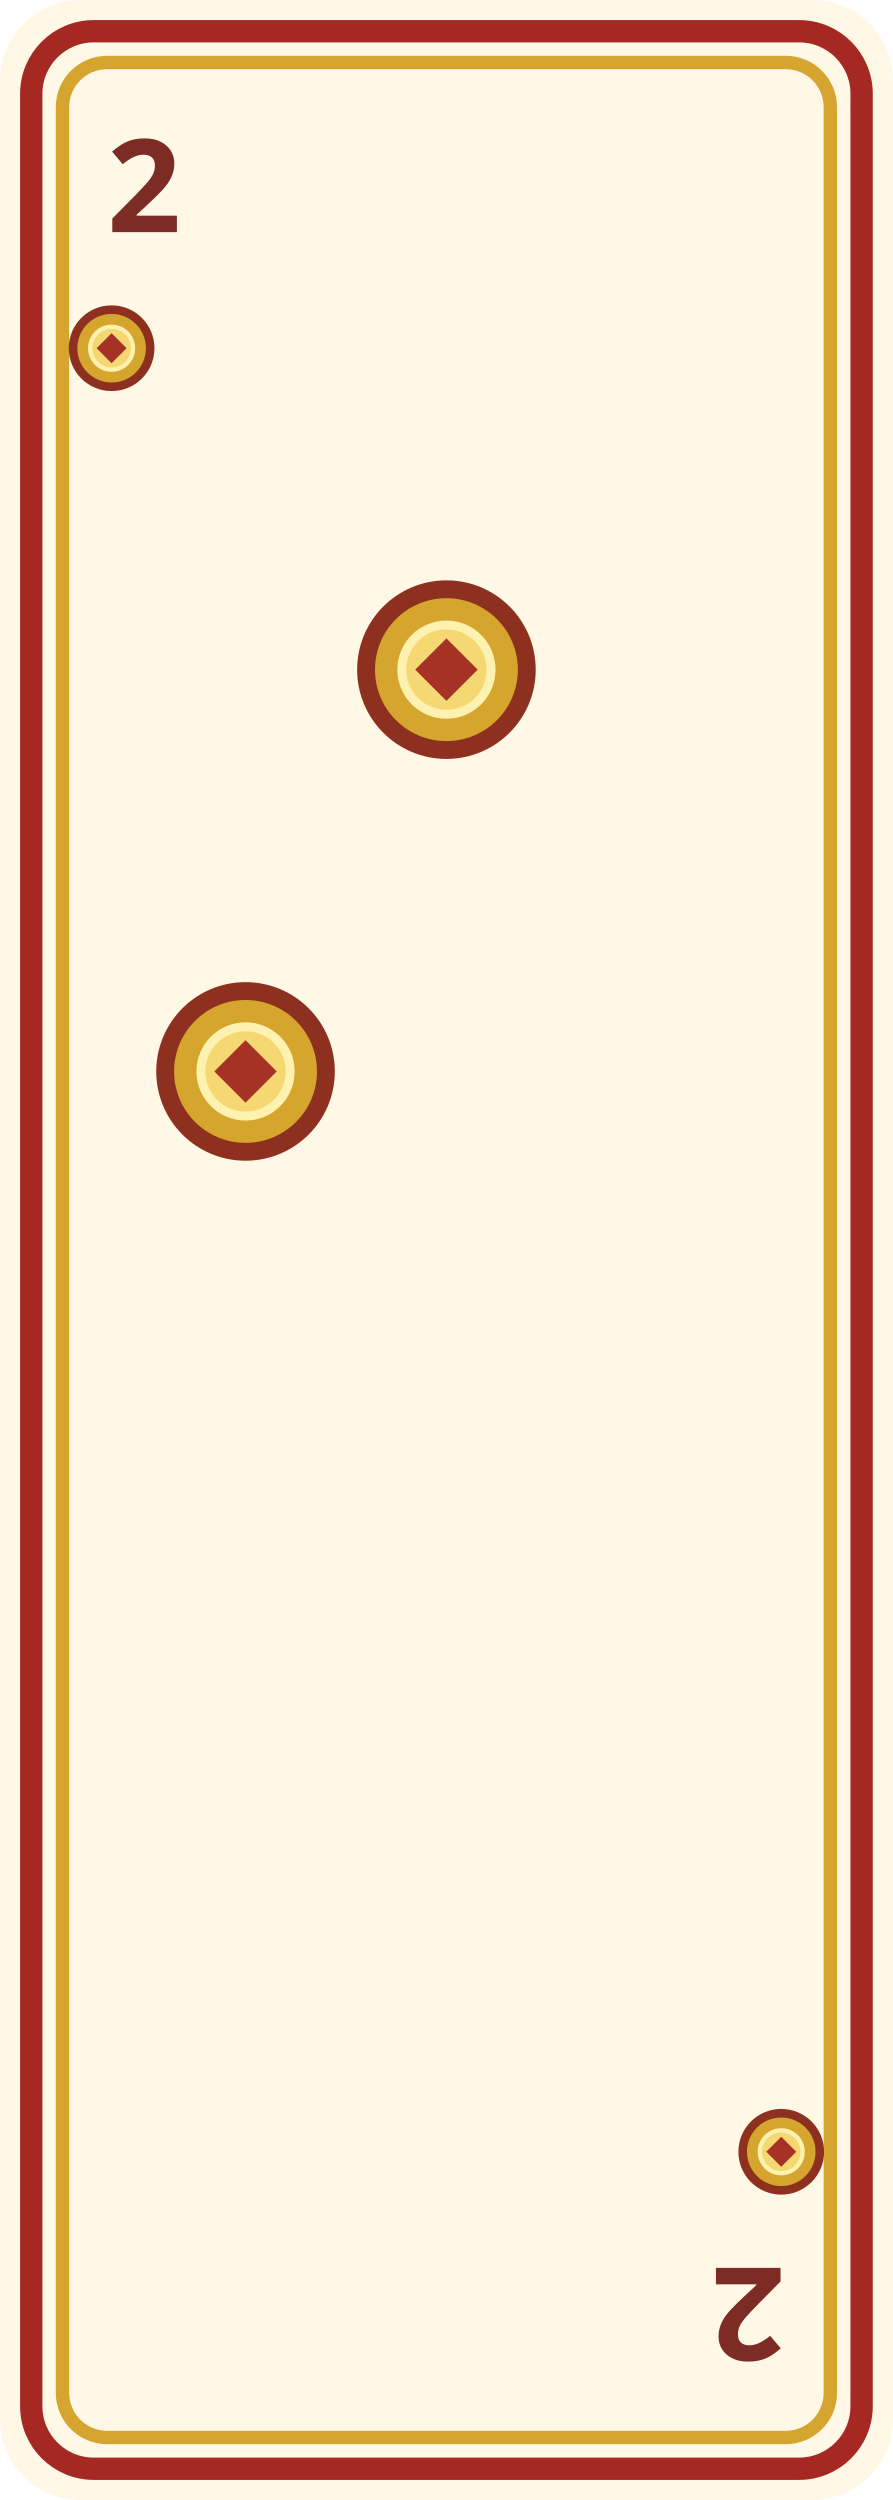
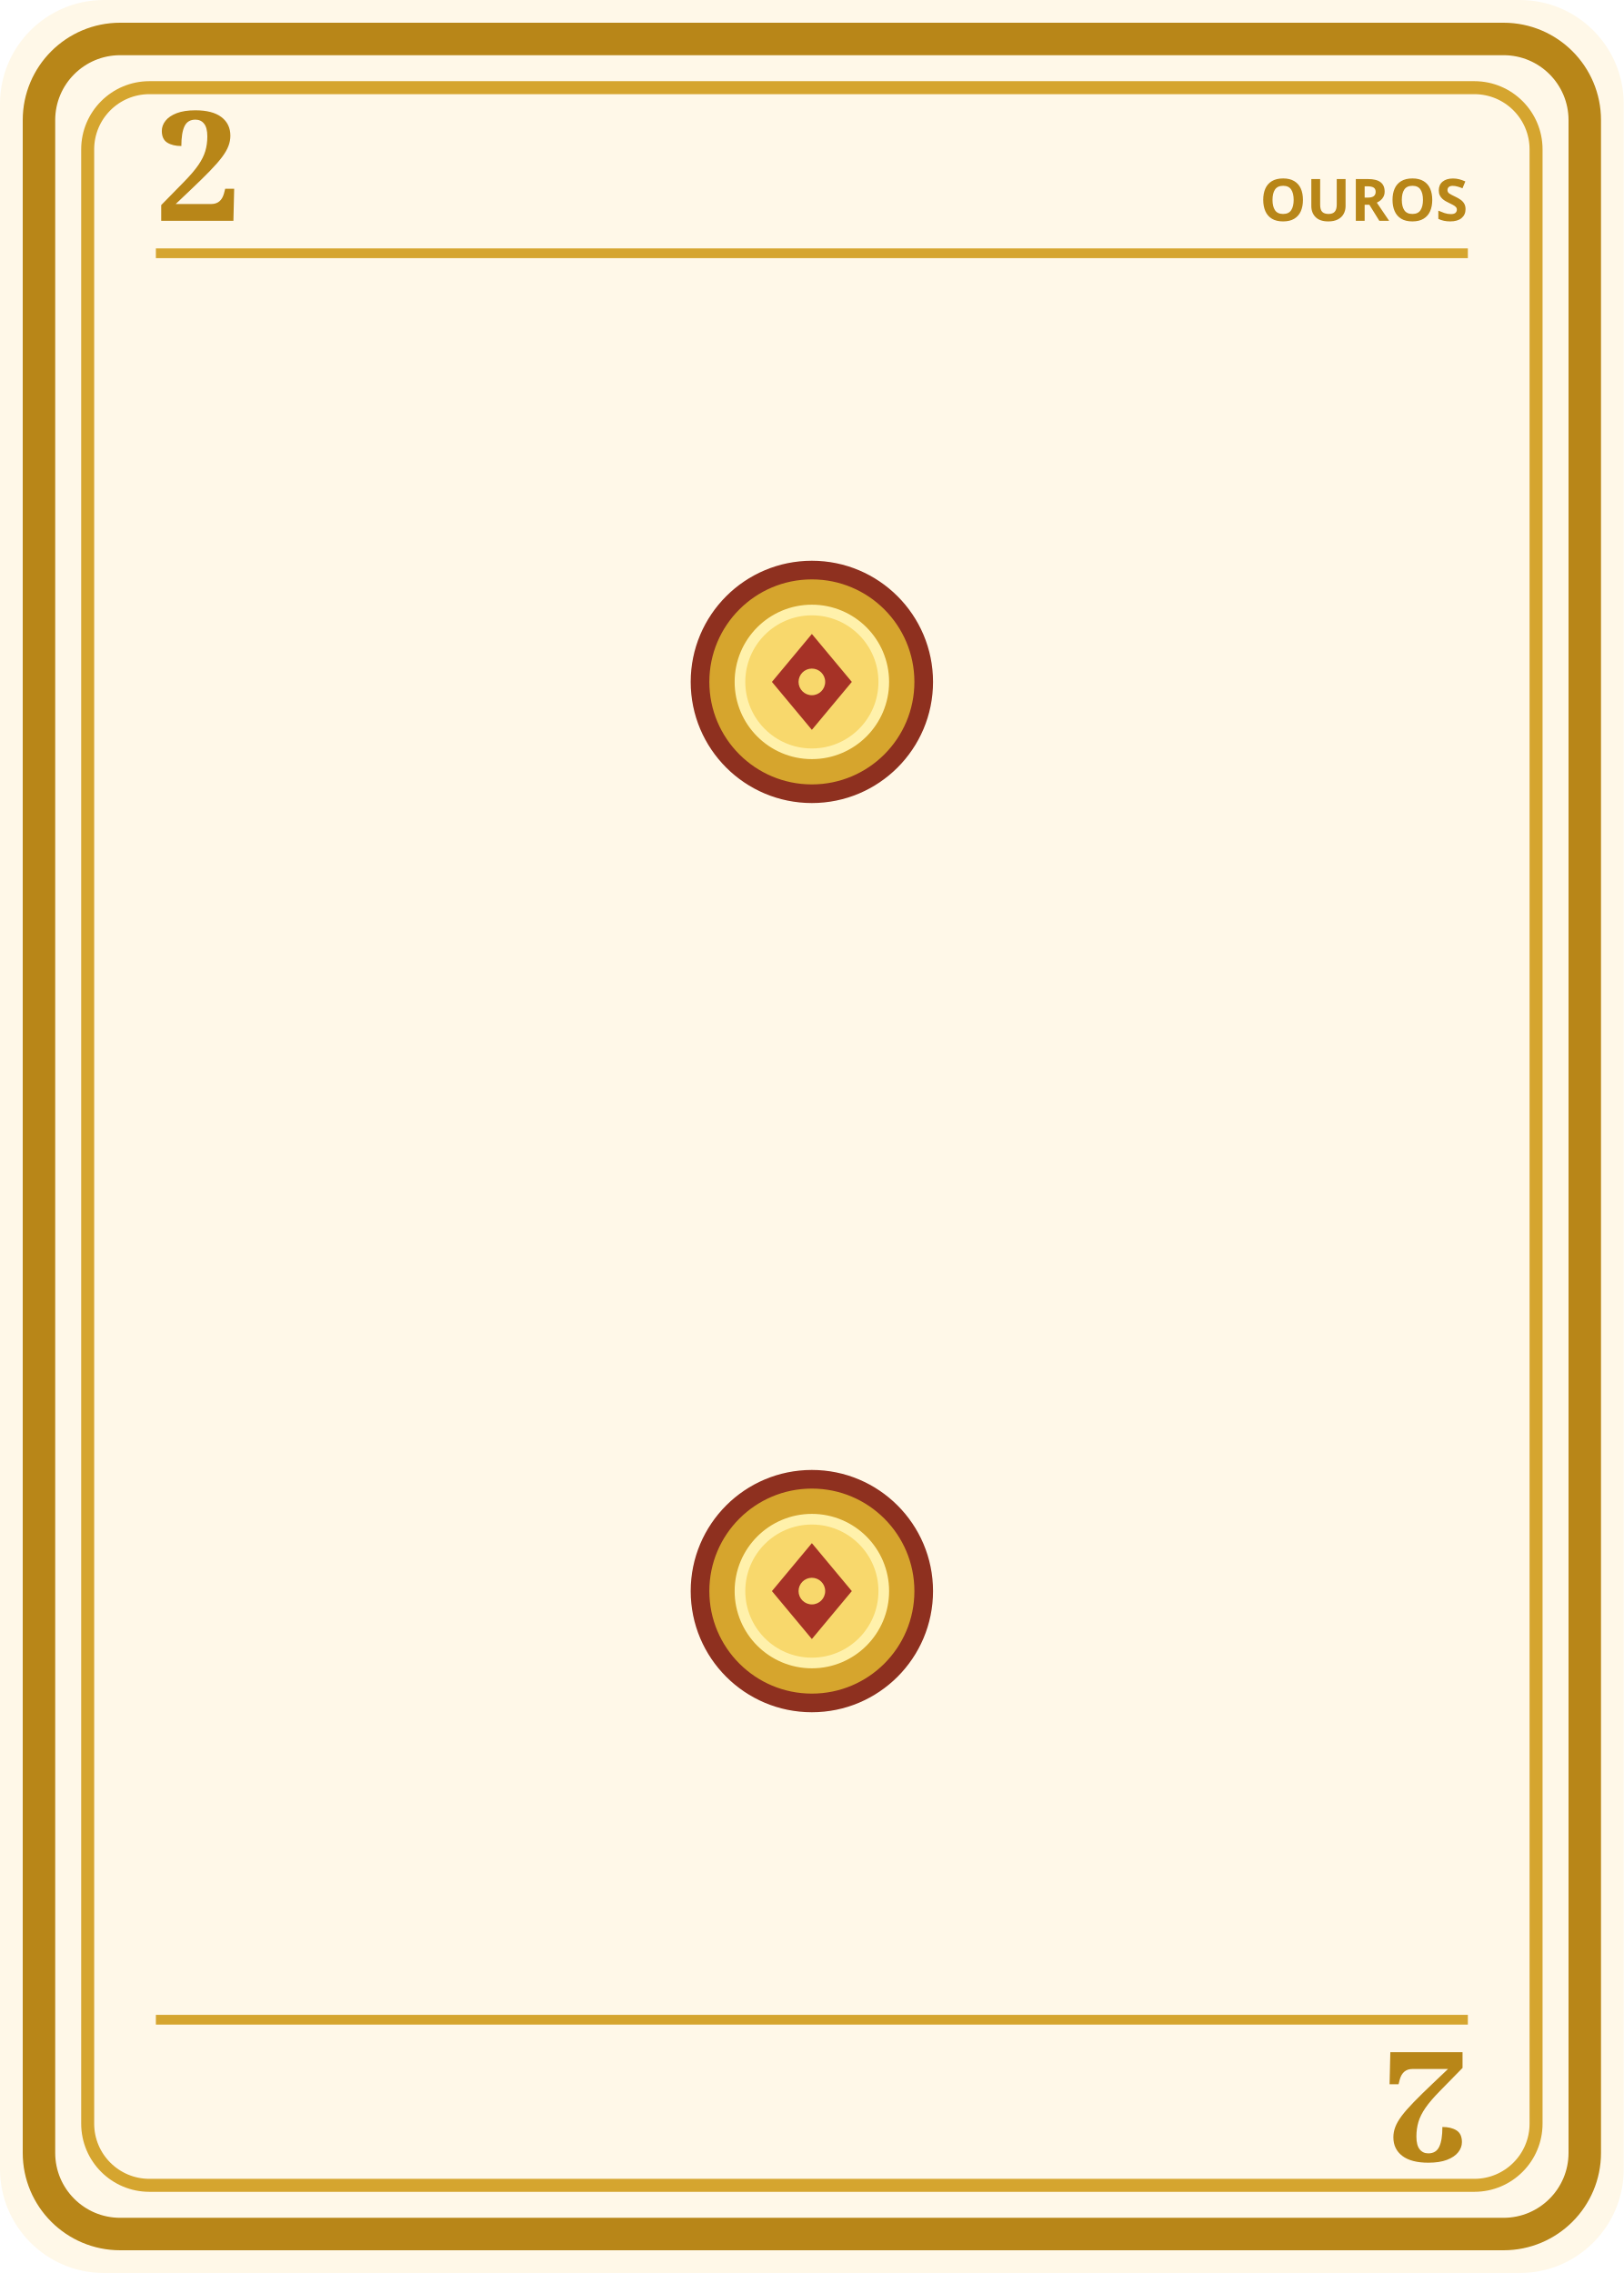
- <svg xmlns="http://www.w3.org/2000/svg" width="200" height="560" viewBox="0 0 200 560">
-   <rect width="200" height="560" rx="18" fill="#fff8e7" />
-   <rect x="7" y="7" width="186" height="546" rx="14" fill="none" stroke="#a52922" stroke-width="5" />
-   <rect x="14" y="14" width="172" height="532" rx="10" fill="none" stroke="#d5a52f" stroke-width="3" />
-   <text x="24" y="52" font-size="29" font-family="sans-serif" font-weight="bold" fill="#7d2c25">2</text>
-   <g transform="translate(25 78) scale(0.48)">
-     <circle r="18" fill="#d6a52d" stroke="#8e301f" stroke-width="4" />
-     <circle r="10" fill="#f6d873" stroke="#fff2b0" stroke-width="2" />
-     <path d="M-7 0L0-7 7 0 0 7Z" fill="#a63226" />
+ <svg xmlns="http://www.w3.org/2000/svg" width="500" height="700" viewBox="0 0 500 700">
+   <rect width="500" height="700" rx="32" fill="#fff8e8" />
+   <rect x="12" y="12" width="476" height="676" rx="25" fill="none" stroke="#b88618" stroke-width="10" />
+   <rect x="27" y="27" width="446" height="646" rx="19" fill="none" stroke="#d5a52f" stroke-width="4" />
+   <path d="M48 78H452M48 622H452" stroke="#d5a52f" stroke-width="3" />
+   <text x="48" y="68" font-size="47" font-family="serif" font-weight="bold" fill="#b88618">2</text>
+   <text x="452" y="68" text-anchor="end" font-size="18" font-family="sans-serif" font-weight="bold" fill="#b88618">OUROS</text>
+   <g transform="rotate(180 250 350)">
+     <text x="48" y="68" font-size="47" font-family="serif" font-weight="bold" fill="#b88618">2</text>
  </g>
-   <g transform="translate(100 150) scale(1)">
-     <circle r="18" fill="#d6a52d" stroke="#8e301f" stroke-width="4" />
-     <circle r="10" fill="#f6d873" stroke="#fff2b0" stroke-width="2" />
-     <path d="M-7 0L0-7 7 0 0 7Z" fill="#a63226" />
+   <g transform="translate(250 210) scale(0.82)">
+     <circle r="42" fill="#d6a52d" stroke="#8e301f" stroke-width="7" />
+     <circle r="27" fill="#f8d86c" stroke="#fff1ab" stroke-width="4" />
+     <path d="M-15 0L0-18 15 0 0 18Z" fill="#a63226" />
+     <circle r="5" fill="#f8d86c" />
  </g>
-   <g transform="translate(55 240) scale(1)">
-     <circle r="18" fill="#d6a52d" stroke="#8e301f" stroke-width="4" />
-     <circle r="10" fill="#f6d873" stroke="#fff2b0" stroke-width="2" />
-     <path d="M-7 0L0-7 7 0 0 7Z" fill="#a63226" />
-   </g>
-   <g transform="rotate(180 100 280)">
-     <text x="24" y="52" font-size="29" font-family="sans-serif" font-weight="bold" fill="#7d2c25">2</text>
-     <g transform="translate(25 78) scale(0.48)">
-       <circle r="18" fill="#d6a52d" stroke="#8e301f" stroke-width="4" />
-       <circle r="10" fill="#f6d873" stroke="#fff2b0" stroke-width="2" />
-       <path d="M-7 0L0-7 7 0 0 7Z" fill="#a63226" />
-     </g>
+   <g transform="translate(250 490) scale(0.82)">
+     <circle r="42" fill="#d6a52d" stroke="#8e301f" stroke-width="7" />
+     <circle r="27" fill="#f8d86c" stroke="#fff1ab" stroke-width="4" />
+     <path d="M-15 0L0-18 15 0 0 18Z" fill="#a63226" />
+     <circle r="5" fill="#f8d86c" />
  </g>
</svg>
